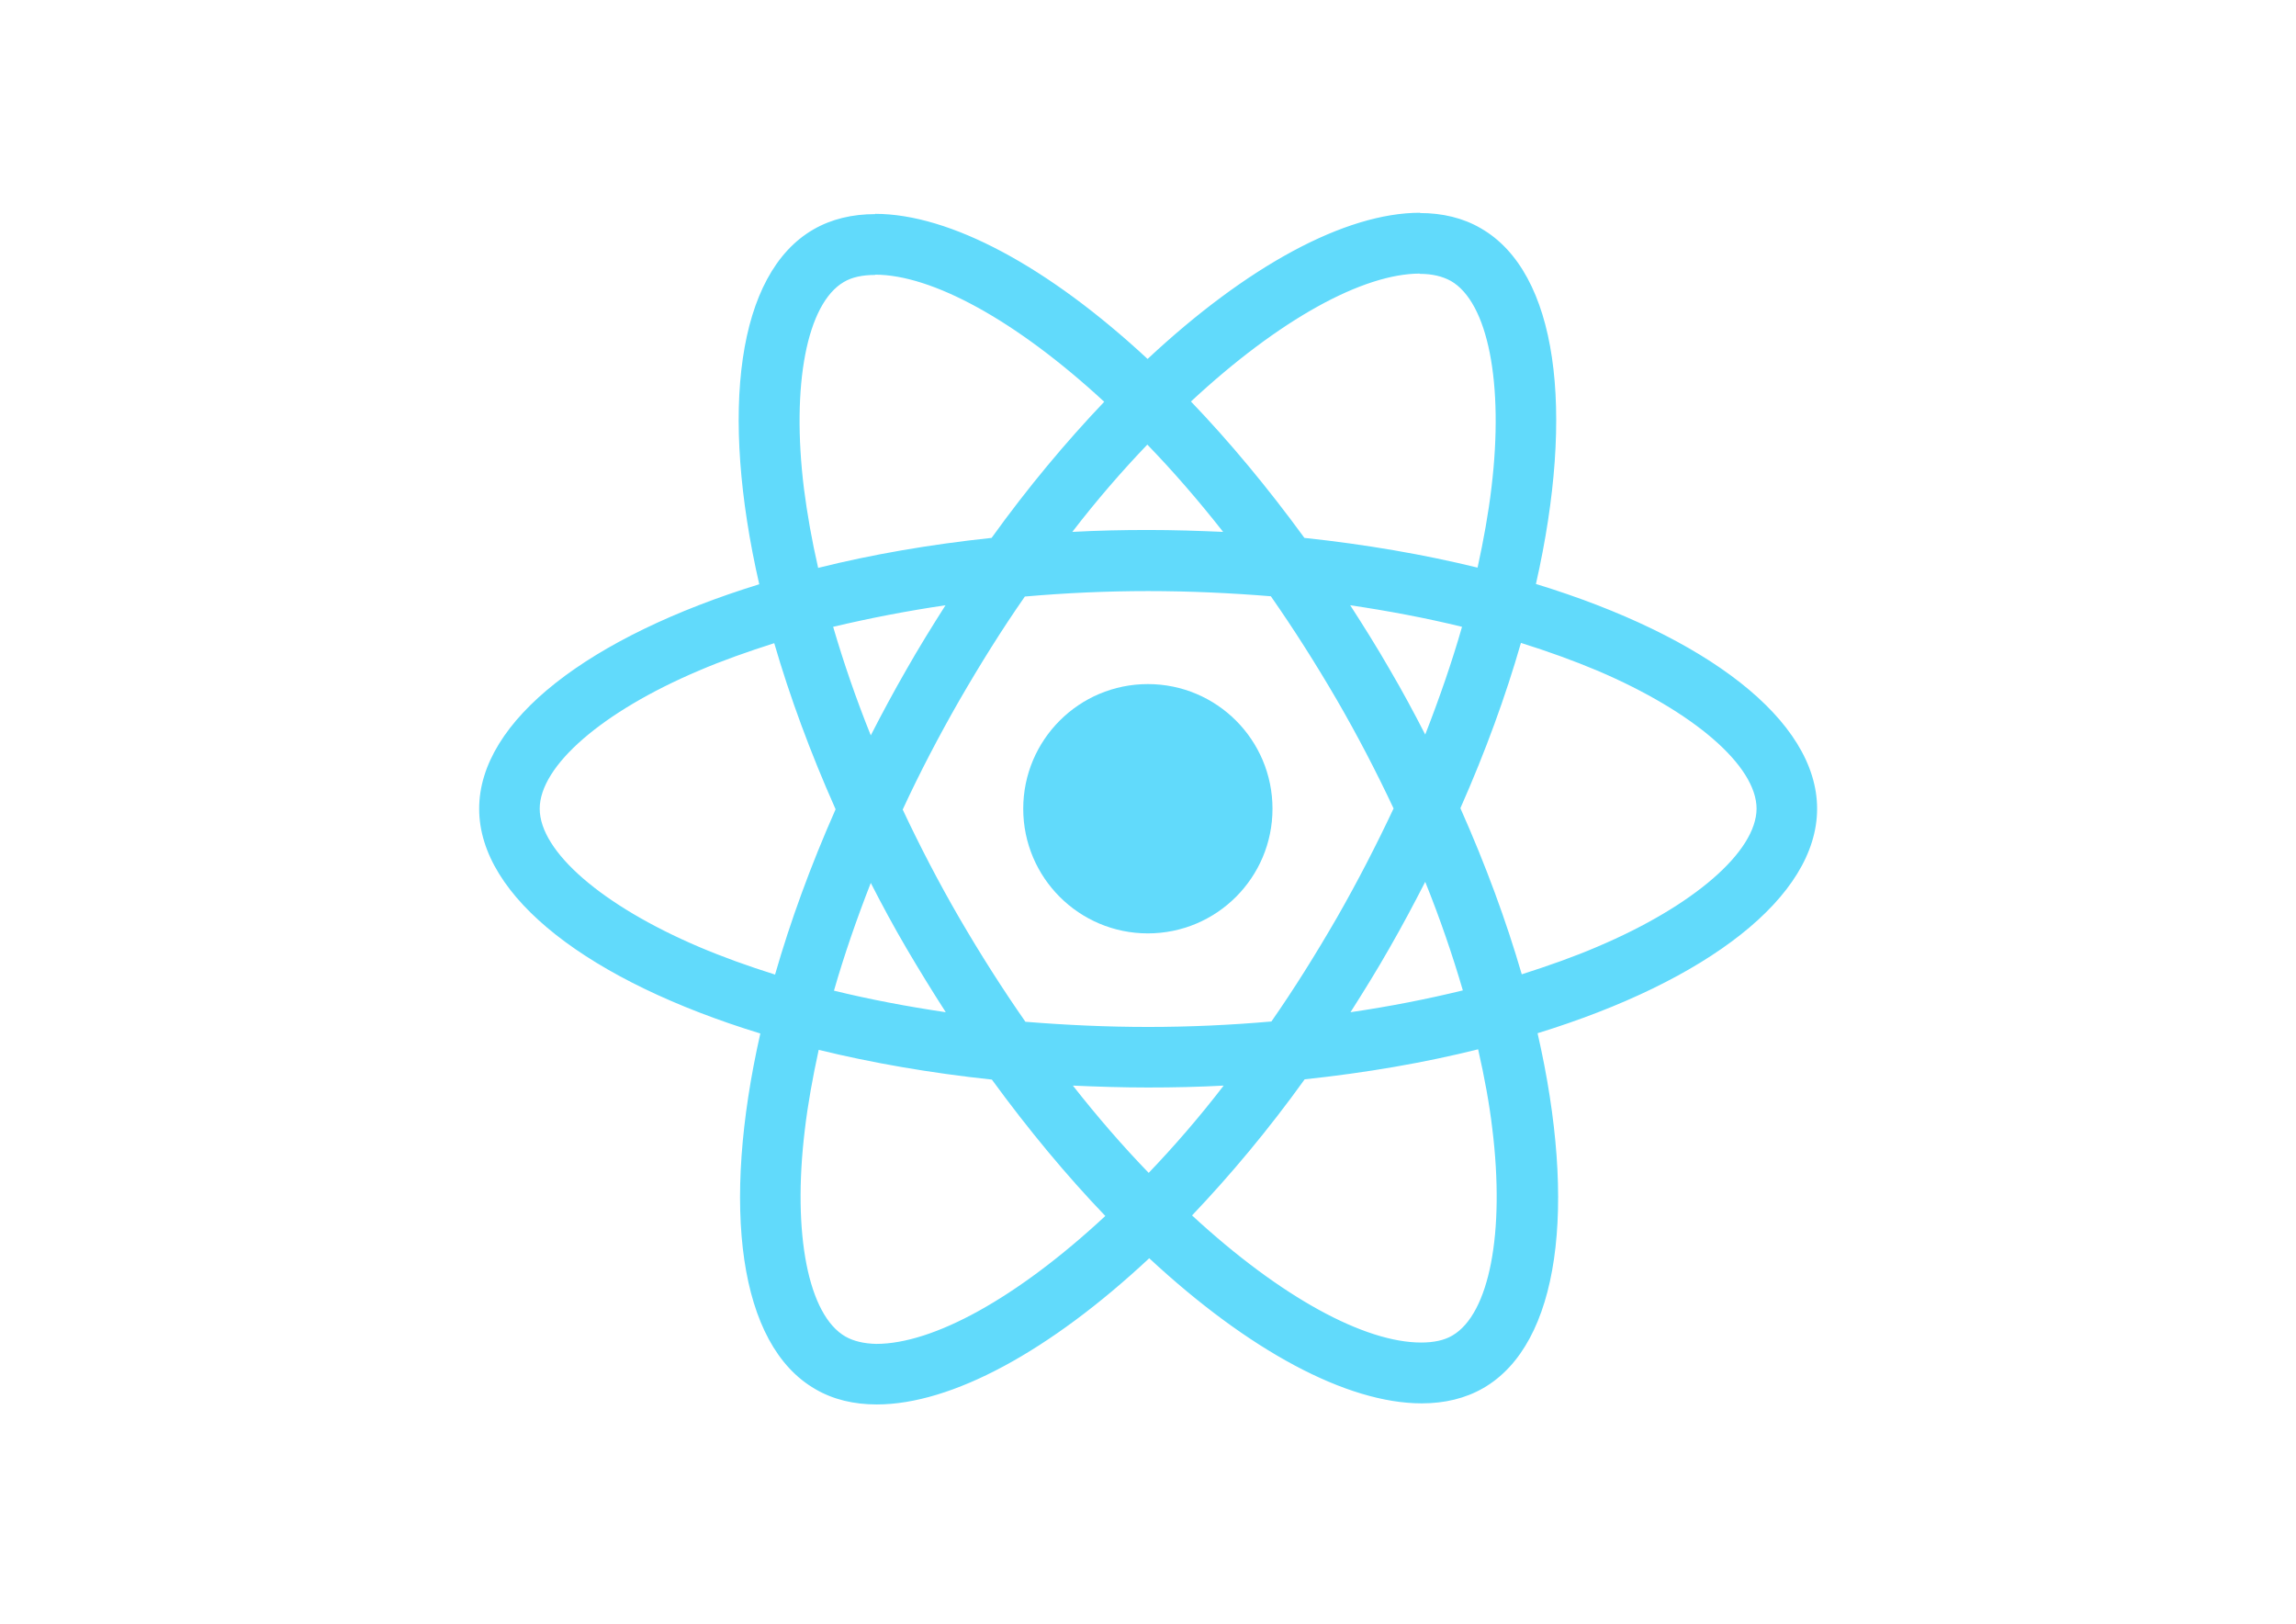
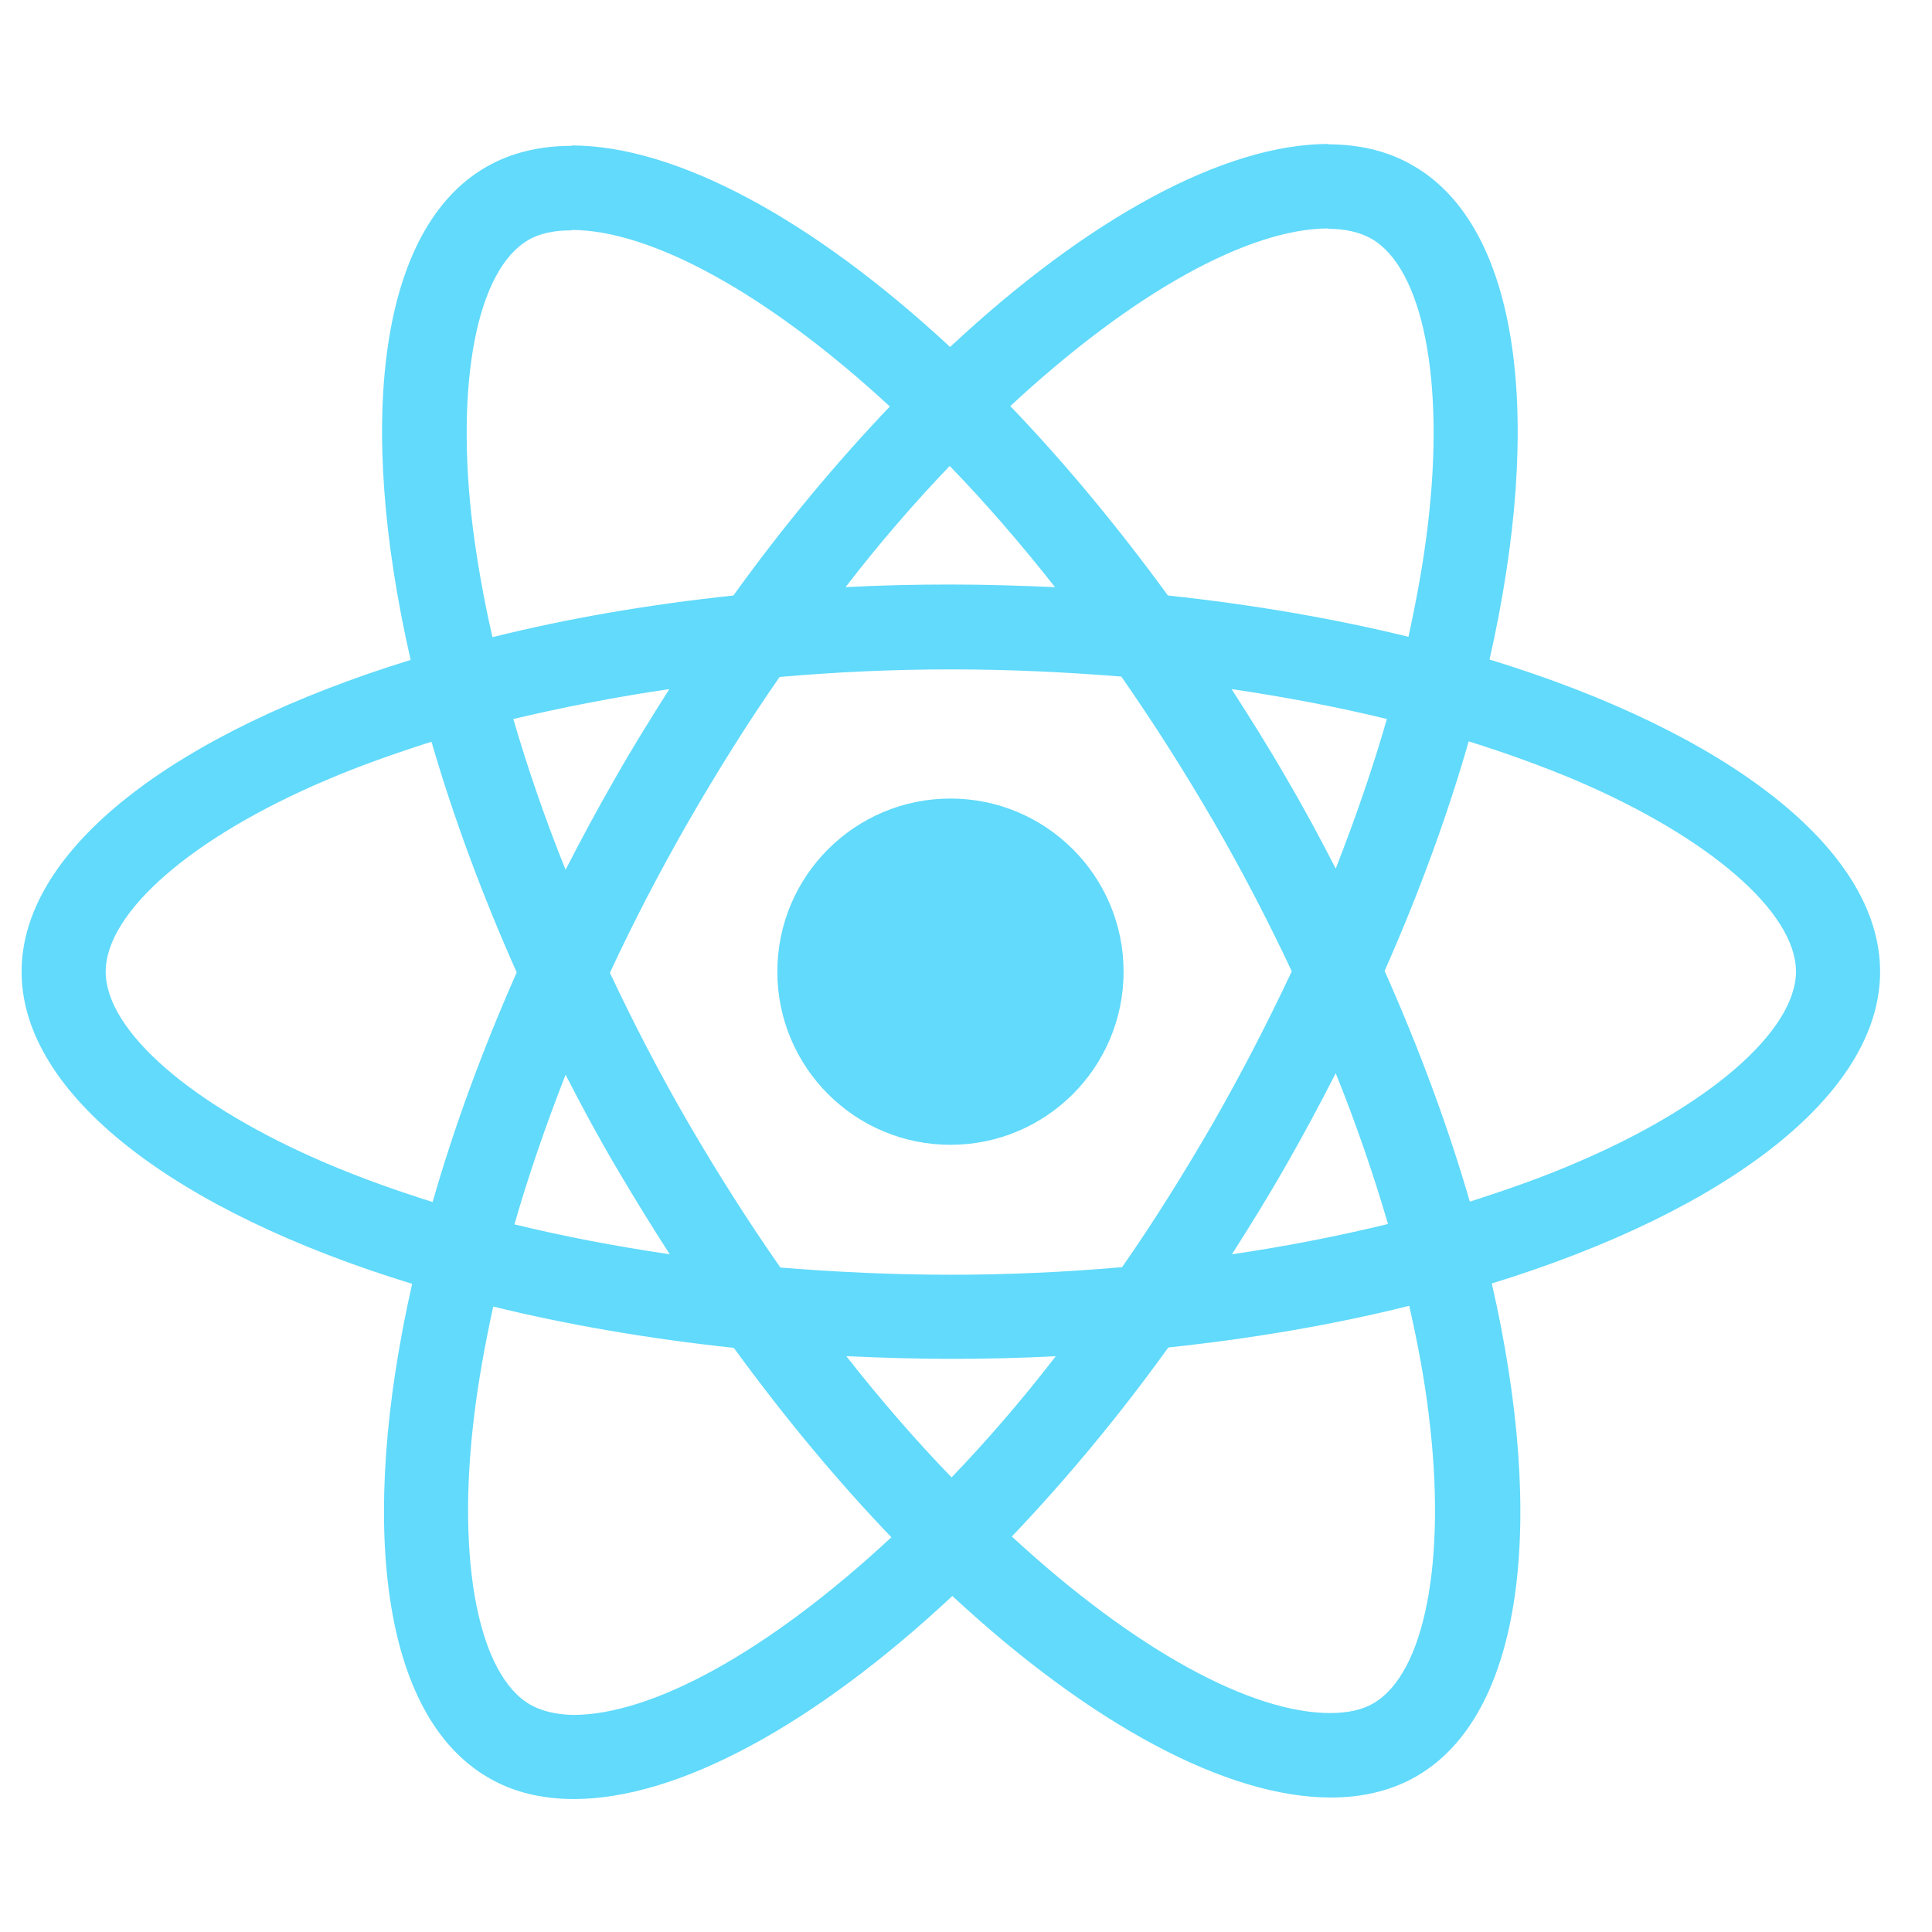
- <svg xmlns="http://www.w3.org/2000/svg" viewBox="0 0 841.9 595.3">
+ <svg xmlns="http://www.w3.org/2000/svg" viewBox="170 70 510 450" width="50" height="50">
  <g fill="#61DAFB">
    <path d="M666.3 296.5c0-32.5-40.7-63.3-103.1-82.4 14.4-63.6 8-114.2-20.2-130.4-6.5-3.8-14.1-5.6-22.4-5.6v22.3c4.6 0 8.3.9 11.4 2.6 13.6 7.8 19.5 37.5 14.9 75.7-1.1 9.4-2.9 19.3-5.1 29.4-19.6-4.8-41-8.5-63.5-10.9-13.5-18.5-27.5-35.3-41.6-50 32.6-30.3 63.2-46.9 84-46.9V78c-27.5 0-63.5 19.6-99.9 53.6-36.4-33.8-72.4-53.2-99.9-53.2v22.3c20.7 0 51.4 16.5 84 46.6-14 14.7-28 31.4-41.3 49.9-22.6 2.4-44 6.1-63.6 11-2.3-10-4-19.7-5.2-29-4.7-38.2 1.1-67.9 14.6-75.8 3-1.8 6.9-2.6 11.5-2.6V78.5c-8.4 0-16 1.8-22.6 5.6-28.1 16.2-34.4 66.7-19.9 130.1-62.2 19.2-102.7 49.9-102.7 82.3 0 32.5 40.7 63.3 103.1 82.4-14.4 63.6-8 114.2 20.2 130.4 6.5 3.8 14.1 5.6 22.5 5.6 27.5 0 63.5-19.6 99.9-53.6 36.4 33.8 72.4 53.2 99.9 53.2 8.4 0 16-1.8 22.6-5.6 28.1-16.2 34.4-66.7 19.9-130.1 62-19.1 102.5-49.9 102.5-82.3zm-130.2-66.7c-3.7 12.9-8.3 26.2-13.5 39.5-4.1-8-8.4-16-13.1-24-4.6-8-9.5-15.8-14.4-23.4 14.2 2.1 27.9 4.7 41 7.9zm-45.8 106.5c-7.8 13.5-15.8 26.3-24.1 38.2-14.9 1.3-30 2-45.2 2-15.1 0-30.2-.7-45-1.9-8.3-11.9-16.4-24.6-24.2-38-7.6-13.1-14.5-26.4-20.8-39.8 6.2-13.4 13.2-26.8 20.7-39.9 7.8-13.5 15.8-26.3 24.1-38.2 14.9-1.3 30-2 45.2-2 15.1 0 30.2.7 45 1.9 8.3 11.9 16.4 24.6 24.2 38 7.6 13.1 14.5 26.4 20.8 39.8-6.3 13.4-13.2 26.8-20.7 39.9zm32.3-13c5.4 13.4 10 26.8 13.8 39.8-13.1 3.2-26.9 5.9-41.2 8 4.9-7.7 9.8-15.6 14.4-23.7 4.6-8 8.9-16.1 13-24.1zM421.2 430c-9.3-9.6-18.6-20.3-27.8-32 9 .4 18.2.7 27.5.7 9.4 0 18.7-.2 27.8-.7-9 11.7-18.3 22.4-27.5 32zm-74.4-58.9c-14.2-2.1-27.9-4.7-41-7.9 3.7-12.9 8.3-26.2 13.5-39.5 4.1 8 8.4 16 13.1 24 4.7 8 9.5 15.8 14.4 23.4zM420.7 163c9.3 9.6 18.6 20.3 27.8 32-9-.4-18.2-.7-27.5-.7-9.4 0-18.7.2-27.8.7 9-11.7 18.3-22.4 27.5-32zm-74 58.9c-4.9 7.7-9.8 15.6-14.4 23.7-4.6 8-8.9 16-13 24-5.4-13.4-10-26.8-13.8-39.8 13.1-3.1 26.9-5.8 41.2-7.9zm-90.5 125.2c-35.4-15.1-58.3-34.9-58.3-50.6 0-15.7 22.9-35.6 58.3-50.6 8.6-3.7 18-7 27.7-10.1 5.7 19.6 13.2 40 22.5 60.9-9.2 20.8-16.6 41.1-22.2 60.6-9.9-3.1-19.3-6.5-28-10.2zM310 490c-13.6-7.8-19.5-37.5-14.9-75.7 1.1-9.4 2.9-19.3 5.1-29.4 19.6 4.8 41 8.5 63.5 10.9 13.5 18.5 27.5 35.3 41.6 50-32.6 30.3-63.2 46.9-84 46.9-4.5-.1-8.3-1-11.3-2.7zm237.2-76.2c4.7 38.2-1.1 67.9-14.6 75.8-3 1.8-6.9 2.6-11.5 2.6-20.7 0-51.4-16.5-84-46.6 14-14.7 28-31.4 41.3-49.9 22.6-2.4 44-6.1 63.6-11 2.3 10.1 4.1 19.8 5.2 29.1zm38.5-66.7c-8.6 3.7-18 7-27.7 10.1-5.7-19.6-13.2-40-22.5-60.9 9.2-20.8 16.6-41.1 22.2-60.6 9.9 3.1 19.3 6.5 28.1 10.2 35.4 15.1 58.3 34.9 58.3 50.6-.1 15.7-23 35.6-58.4 50.6zM320.8 78.4z" />
    <circle cx="420.9" cy="296.5" r="45.7" />
    <path d="M520.5 78.1z" />
  </g>
</svg>
